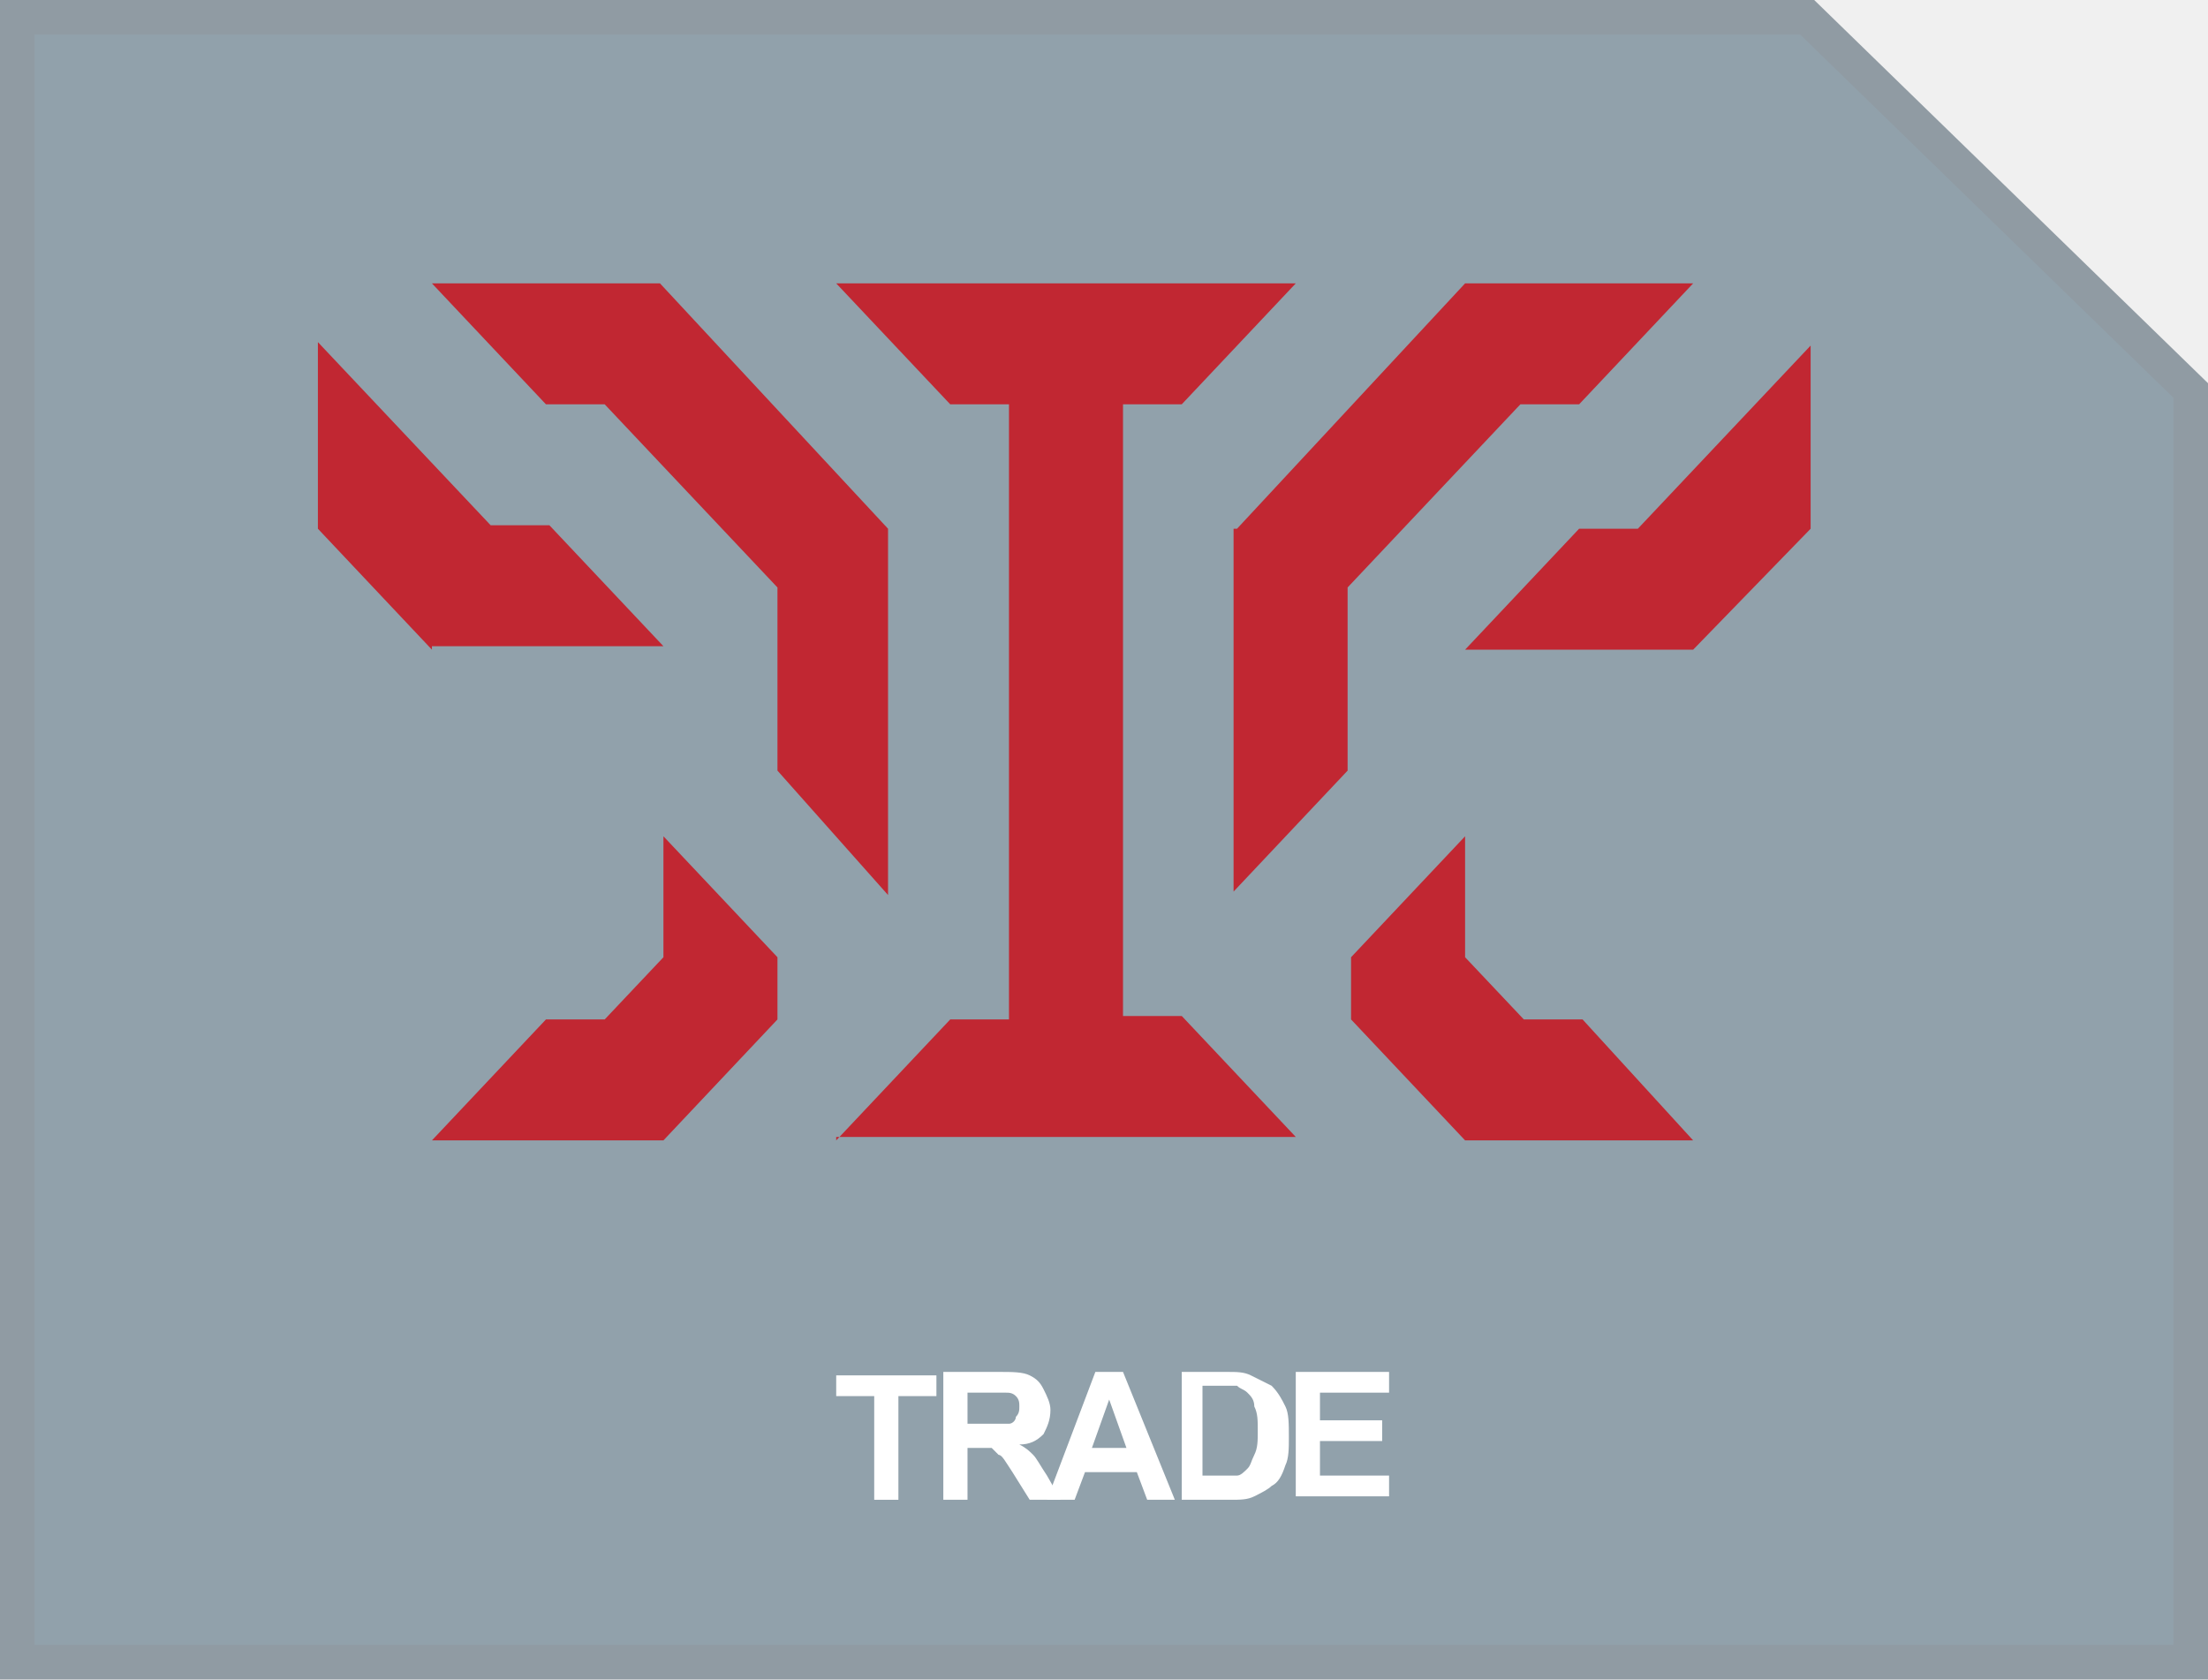
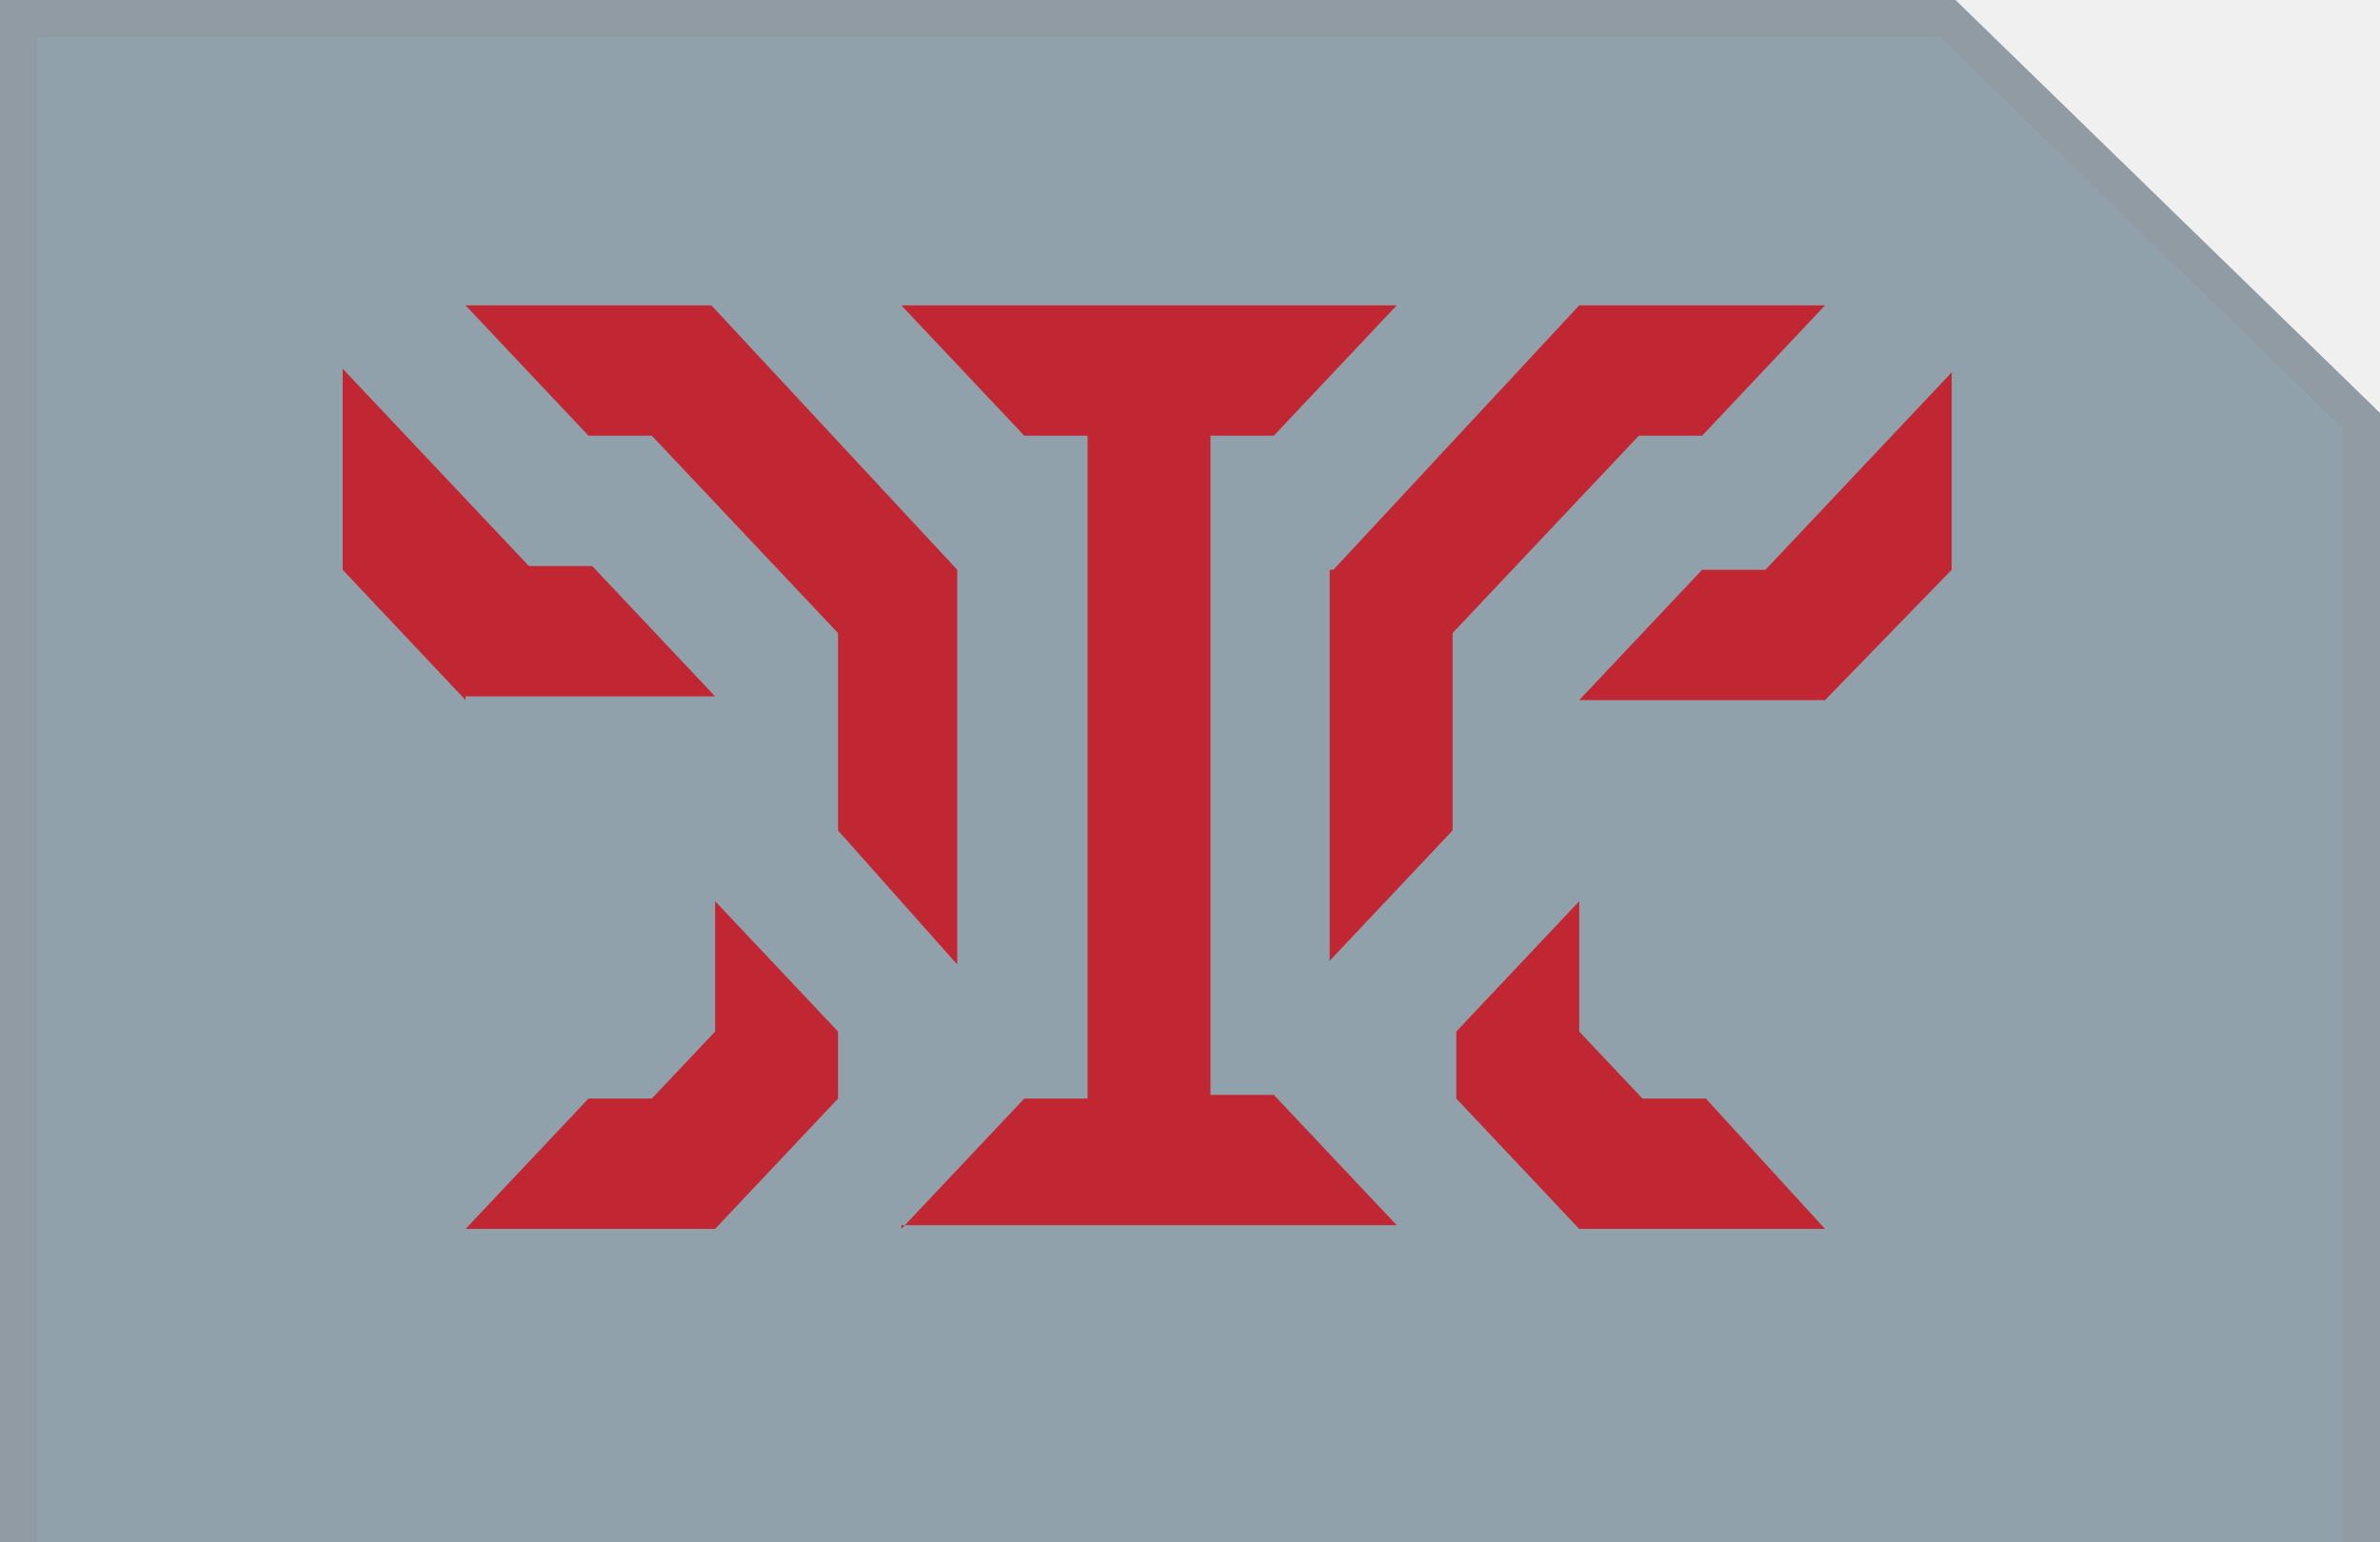
- <svg xmlns="http://www.w3.org/2000/svg" version="1.1" x="0px" y="0px" viewBox="0 0 63.9 48.6" enable-background="new 0 0 63.9 48.6" xml:space="preserve">
+ <svg xmlns="http://www.w3.org/2000/svg" version="1.1" x="0px" y="0px" viewBox="0 0 63.9 41.4" enable-background="new 0 0 63.9 41.4" xml:space="preserve">
  <pattern x="331.5" y="-500.7" width="74.3" height="71.1" patternUnits="userSpaceOnUse" id="New_Pattern_Swatch_4" viewBox="0 -71.1 74.3 71.1" overflow="visible">
    <g>
      <polygon fill="none" points="0,0 74.3,0 74.3,-71.1 0,-71.1   " />
      <polygon fill="#001B30" points="74.3,0 0,0 0,-71.1 74.3,-71.1   " />
    </g>
  </pattern>
  <g id="Bacground">
</g>
  <g id="ICONS" display="none">
</g>
  <g id="Line_work">
</g>
  <g id="Logo">
</g>
  <g id="ICONS_in_SITU">
    <g>
      <g>
        <polygon opacity="0.4" fill="#032B44" stroke="url(#New_Pattern_Swatch_4)" stroke-miterlimit="10" points="63.4,48.1 0.5,48.1      0.5,0.5 52.3,0.5 52.3,0.5 63.4,11.3    " />
      </g>
      <g>
        <path fill="#C12732" d="M12.5,18.8l-3.3-3.5V9.9l5,5.3h1.7l3.3,3.5H12.5z M22.5,22.3V17l-5-5.3h-1.7l-3.3-3.5h6.6l6.6,7.1v10.6     L22.5,22.3z M12.5,33l3.3-3.5h1.7l1.7-1.8v-3.5l3.3,3.5v1.8L19.2,33H12.5z M24.2,33l3.3-3.5h1.7V11.7h-1.7l-3.3-3.5h13.3     l-3.3,3.5h-1.7v17.7h1.7l3.3,3.5H24.2z M35.8,15.3l6.6-7.1H49l-3.3,3.5h-1.7l-5,5.3v5.3l-3.3,3.5V15.3z M42.4,33l-3.3-3.5v-1.8     l3.3-3.5v3.5l1.7,1.8h1.7L49,33H42.4z M42.4,18.8l3.3-3.5h1.7l5-5.3v5.3L49,18.8H42.4z" />
      </g>
    </g>
-     <g>
-       <g>
-         <path fill="#FFFFFF" d="M25.3,43.4v-3h-1.1v-0.6h2.9v0.6H26v3H25.3z" />
-         <path fill="#FFFFFF" d="M27.3,43.4v-3.7h1.6c0.4,0,0.7,0,0.9,0.1c0.2,0.1,0.3,0.2,0.4,0.4c0.1,0.2,0.2,0.4,0.2,0.6     c0,0.3-0.1,0.5-0.2,0.7c-0.2,0.2-0.4,0.3-0.7,0.3c0.2,0.1,0.3,0.2,0.4,0.3c0.1,0.1,0.2,0.3,0.4,0.6l0.4,0.7h-0.9l-0.5-0.8     c-0.2-0.3-0.3-0.5-0.4-0.5c-0.1-0.1-0.1-0.1-0.2-0.2c-0.1,0-0.2,0-0.4,0H28v1.5H27.3z M28,41.2h0.5c0.4,0,0.6,0,0.7,0     c0.1,0,0.2-0.1,0.2-0.2c0.1-0.1,0.1-0.2,0.1-0.3c0-0.1,0-0.2-0.1-0.3c-0.1-0.1-0.2-0.1-0.3-0.1c-0.1,0-0.2,0-0.5,0H28V41.2z" />
-         <path fill="#FFFFFF" d="M34,43.4h-0.8l-0.3-0.8h-1.5l-0.3,0.8h-0.8l1.4-3.7h0.8L34,43.4z M32.6,41.9l-0.5-1.4l-0.5,1.4H32.6z" />
-         <path fill="#FFFFFF" d="M34.1,39.7h1.4c0.3,0,0.5,0,0.7,0.1c0.2,0.1,0.4,0.2,0.6,0.3c0.2,0.2,0.3,0.4,0.4,0.6     c0.1,0.2,0.1,0.5,0.1,0.9c0,0.3,0,0.6-0.1,0.8c-0.1,0.3-0.2,0.5-0.4,0.6c-0.1,0.1-0.3,0.2-0.5,0.3c-0.2,0.1-0.4,0.1-0.7,0.1h-1.4     V39.7z M34.8,40.3v2.4h0.6c0.2,0,0.4,0,0.4,0c0.1,0,0.2-0.1,0.3-0.2c0.1-0.1,0.1-0.2,0.2-0.4c0.1-0.2,0.1-0.4,0.1-0.7     c0-0.3,0-0.5-0.1-0.7c0-0.2-0.1-0.3-0.2-0.4c-0.1-0.1-0.2-0.1-0.3-0.2c-0.1,0-0.3,0-0.6,0H34.8z" />
-         <path fill="#FFFFFF" d="M37.5,43.4v-3.7h2.7v0.6h-2v0.8H40v0.6h-1.8v1h2v0.6H37.5z" />
-       </g>
-     </g>
  </g>
</svg>
